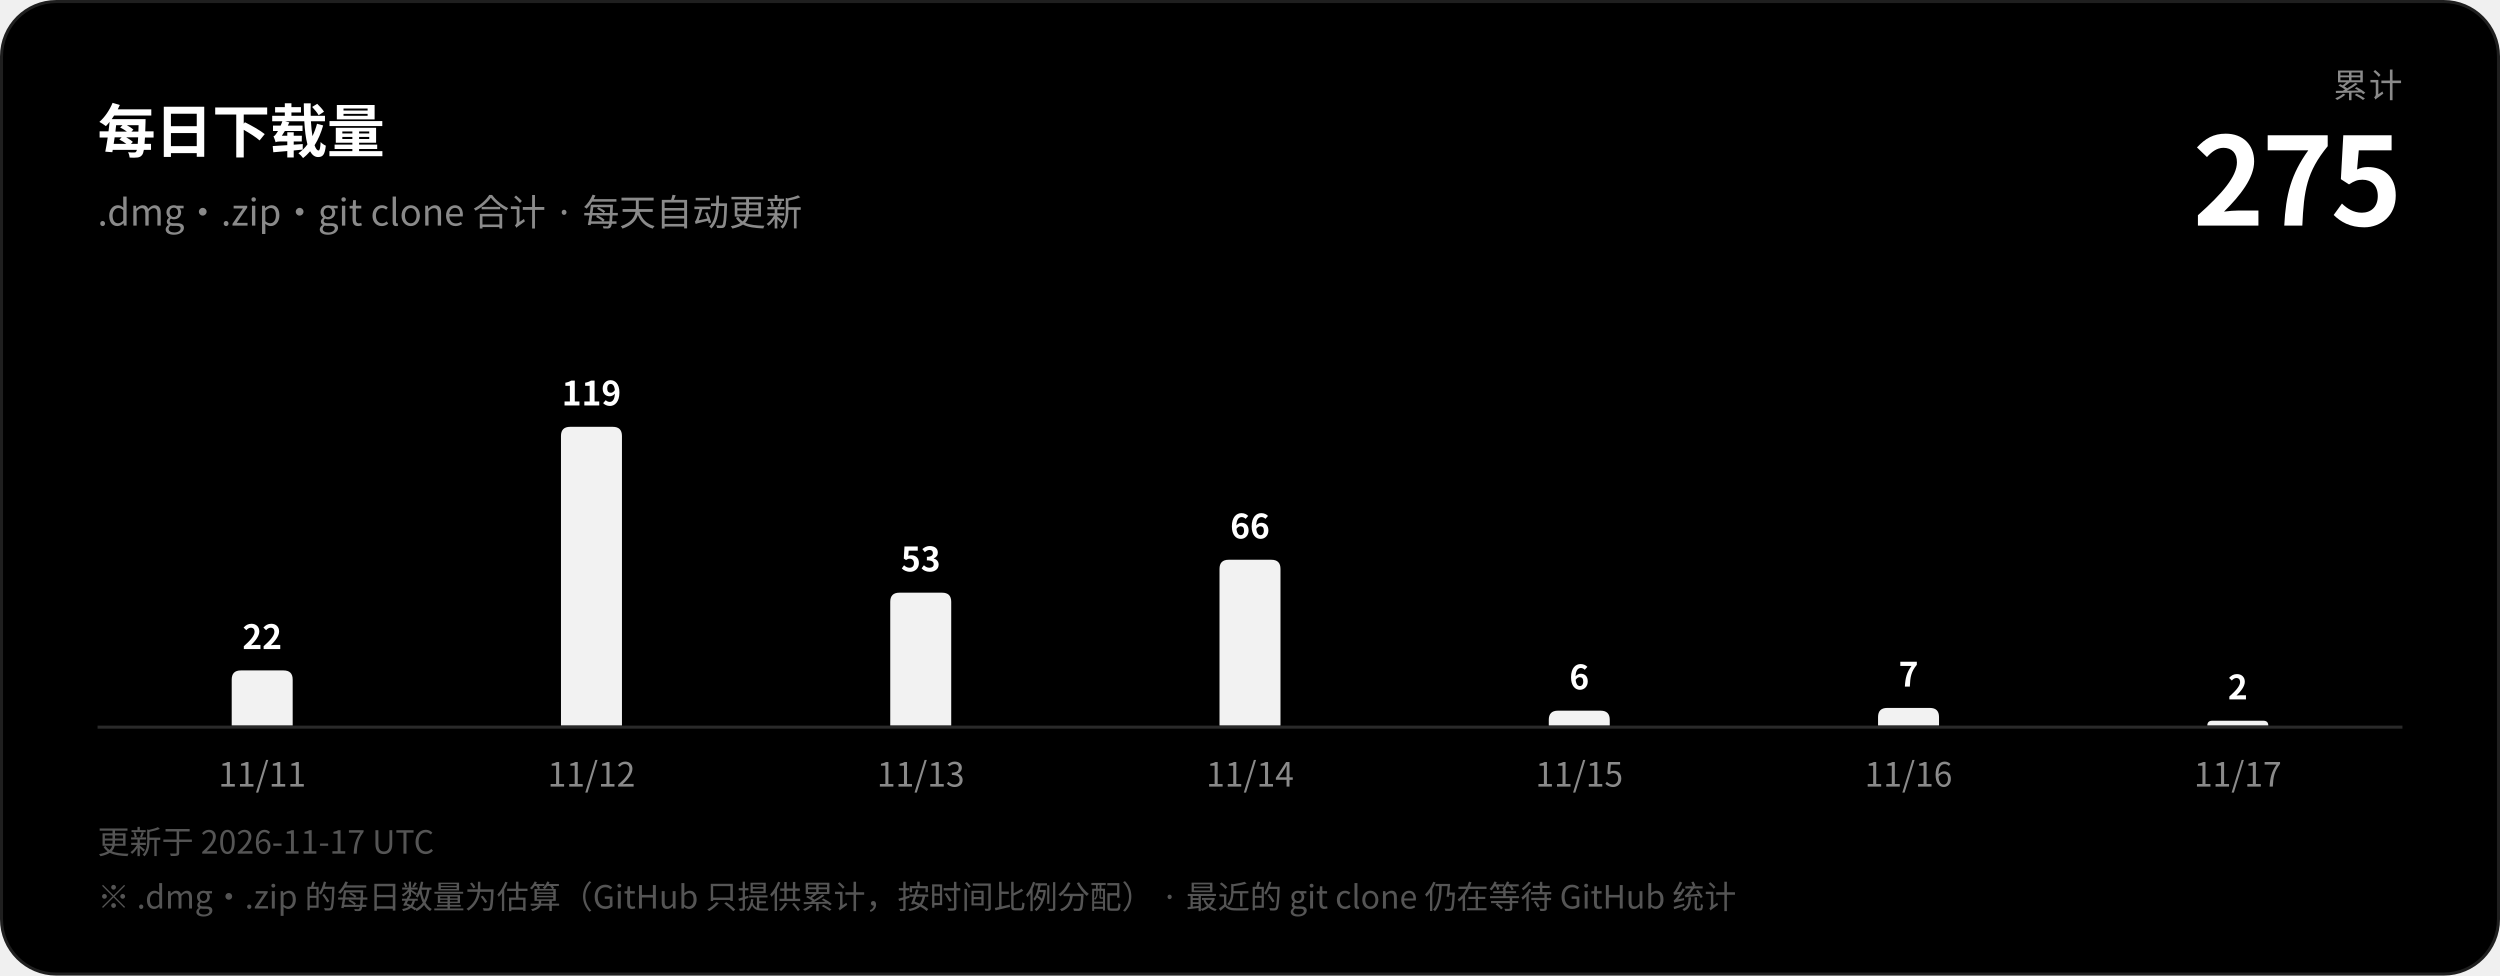
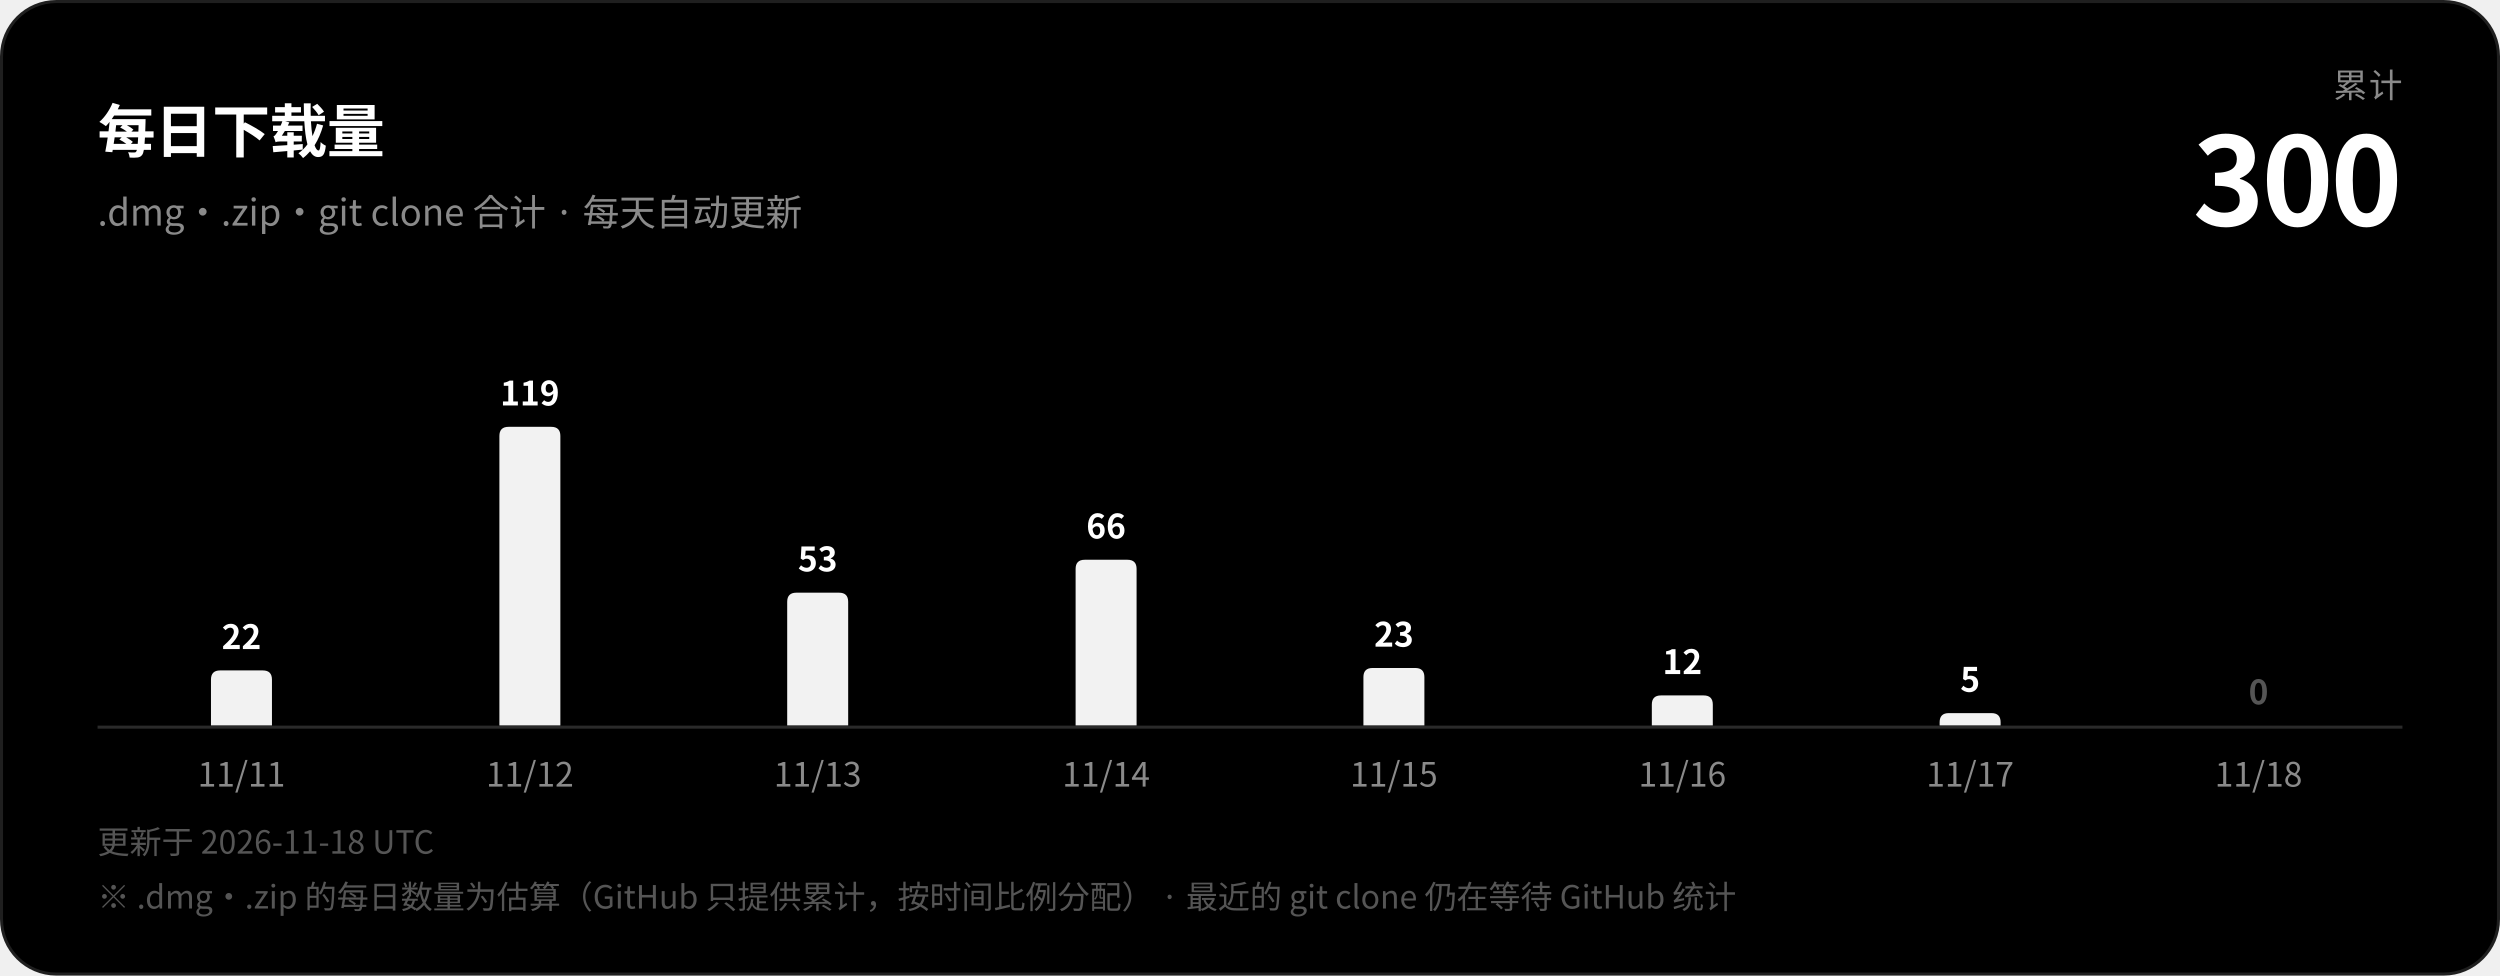
<svg xmlns="http://www.w3.org/2000/svg" width="820" height="320" viewBox="0 0 820 320" role="img" aria-label="每日下载量">
  <rect x="0.5" y="0.5" width="819" height="319" rx="18" fill="#000000" stroke="#1f1f1f" />
  <g font-family="-apple-system, BlinkMacSystemFont, 'SF Pro Display', 'Segoe UI', 'Hiragino Sans', 'Hiragino Kaku Gothic ProN', 'Noto Sans CJK JP', 'Noto Sans JP', 'PingFang SC', 'Microsoft YaHei', sans-serif" style="font-variant-numeric: tabular-nums">
    <text x="32" y="50" font-size="19" font-weight="600" fill="#ffffff" letter-spacing="-0.2">每日下载量</text>
    <text x="32" y="74" font-size="12" fill="#8a8a8a">.dmg・.zip・git clone 合计 · 每天自动更新</text>
    <text x="788" y="32" font-size="11" fill="#8a8a8a" text-anchor="end" letter-spacing="0.6">累计</text>
-     <text x="788" y="74" font-size="40" font-weight="700" fill="#ffffff" text-anchor="end" letter-spacing="-1">275</text>
-     <path d="M76.0,238.0V222.9Q76.0,219.9 79.0,219.9H93.0Q96.0,219.9 96.0,222.9V238.0Z" fill="#f2f2f2" />
-     <text x="86.0" y="212.9" font-size="11" font-weight="600" fill="#ffffff" text-anchor="middle">22</text>
-     <text x="86.0" y="258" font-size="11" fill="#8a8a8a" text-anchor="middle">11/11</text>
-     <path d="M184.0,238.0V143.0Q184.0,140.0 187.0,140.0H201.0Q204.0,140.0 204.0,143.0V238.0Z" fill="#f2f2f2" />
-     <text x="194.0" y="133.0" font-size="11" font-weight="600" fill="#ffffff" text-anchor="middle">119</text>
-     <text x="194.0" y="258" font-size="11" fill="#8a8a8a" text-anchor="middle">11/12</text>
-     <path d="M292.0,238.0V197.4Q292.0,194.4 295.0,194.4H309.0Q312.0,194.4 312.0,197.4V238.0Z" fill="#f2f2f2" />
-     <text x="302.0" y="187.4" font-size="11" font-weight="600" fill="#ffffff" text-anchor="middle">53</text>
-     <text x="302.0" y="258" font-size="11" fill="#8a8a8a" text-anchor="middle">11/13</text>
-     <path d="M400.0,238.0V186.6Q400.0,183.6 403.0,183.6H417.0Q420.0,183.6 420.0,186.6V238.0Z" fill="#f2f2f2" />
-     <text x="410.0" y="176.6" font-size="11" font-weight="600" fill="#ffffff" text-anchor="middle">66</text>
-     <text x="410.0" y="258" font-size="11" fill="#8a8a8a" text-anchor="middle">11/14</text>
-     <path d="M508.0,238.0V236.1Q508.0,233.1 511.0,233.1H525.0Q528.0,233.1 528.0,236.1V238.0Z" fill="#f2f2f2" />
-     <text x="518.0" y="226.1" font-size="11" font-weight="600" fill="#ffffff" text-anchor="middle">6</text>
-     <text x="518.0" y="258" font-size="11" fill="#8a8a8a" text-anchor="middle">11/15</text>
-     <path d="M616.0,238.0V235.2Q616.0,232.2 619.0,232.2H633.0Q636.0,232.2 636.0,235.2V238.0Z" fill="#f2f2f2" />
-     <text x="626.0" y="225.2" font-size="11" font-weight="600" fill="#ffffff" text-anchor="middle">7</text>
-     <text x="626.0" y="258" font-size="11" fill="#8a8a8a" text-anchor="middle">11/16</text>
-     <path d="M724.0,238.0V238.0Q724.0,236.4 725.6,236.4H742.4Q744.0,236.4 744.0,238.0V238.0Z" fill="#f2f2f2" />
-     <text x="734.0" y="229.4" font-size="11" font-weight="600" fill="#ffffff" text-anchor="middle">2</text>
-     <text x="734.0" y="258" font-size="11" fill="#8a8a8a" text-anchor="middle">11/17</text>
+     <text x="788" y="74" font-size="40" font-weight="700" fill="#ffffff" text-anchor="end" letter-spacing="-1">300</text>
+     <path d="M69.2,238.0V222.9Q69.2,219.9 72.2,219.9H86.2Q89.2,219.9 89.2,222.9V238.0Z" fill="#f2f2f2" />
+     <text x="79.2" y="212.9" font-size="11" font-weight="600" fill="#ffffff" text-anchor="middle">22</text>
+     <text x="79.2" y="258" font-size="11" fill="#8a8a8a" text-anchor="middle">11/11</text>
+     <path d="M163.8,238.0V143.0Q163.8,140.0 166.8,140.0H180.8Q183.8,140.0 183.8,143.0V238.0Z" fill="#f2f2f2" />
+     <text x="173.8" y="133.0" font-size="11" font-weight="600" fill="#ffffff" text-anchor="middle">119</text>
+     <text x="173.8" y="258" font-size="11" fill="#8a8a8a" text-anchor="middle">11/12</text>
+     <path d="M258.2,238.0V197.4Q258.2,194.4 261.2,194.4H275.2Q278.2,194.4 278.2,197.4V238.0Z" fill="#f2f2f2" />
+     <text x="268.2" y="187.4" font-size="11" font-weight="600" fill="#ffffff" text-anchor="middle">53</text>
+     <text x="268.2" y="258" font-size="11" fill="#8a8a8a" text-anchor="middle">11/13</text>
+     <path d="M352.8,238.0V186.6Q352.8,183.6 355.8,183.6H369.8Q372.8,183.6 372.8,186.6V238.0Z" fill="#f2f2f2" />
+     <text x="362.8" y="176.6" font-size="11" font-weight="600" fill="#ffffff" text-anchor="middle">66</text>
+     <text x="362.8" y="258" font-size="11" fill="#8a8a8a" text-anchor="middle">11/14</text>
+     <path d="M447.2,238.0V222.1Q447.2,219.1 450.2,219.1H464.2Q467.2,219.1 467.2,222.1V238.0Z" fill="#f2f2f2" />
+     <text x="457.2" y="212.1" font-size="11" font-weight="600" fill="#ffffff" text-anchor="middle">23</text>
+     <text x="457.2" y="258" font-size="11" fill="#8a8a8a" text-anchor="middle">11/15</text>
+     <path d="M541.8,238.0V231.1Q541.8,228.1 544.8,228.1H558.8Q561.8,228.1 561.8,231.1V238.0Z" fill="#f2f2f2" />
+     <text x="551.8" y="221.1" font-size="11" font-weight="600" fill="#ffffff" text-anchor="middle">12</text>
+     <text x="551.8" y="258" font-size="11" fill="#8a8a8a" text-anchor="middle">11/16</text>
+     <path d="M636.2,238.0V236.9Q636.2,233.9 639.2,233.9H653.2Q656.2,233.9 656.2,236.9V238.0Z" fill="#f2f2f2" />
+     <text x="646.2" y="226.9" font-size="11" font-weight="600" fill="#ffffff" text-anchor="middle">5</text>
+     <text x="646.2" y="258" font-size="11" fill="#8a8a8a" text-anchor="middle">11/17</text>
+     <text x="740.8" y="231.0" font-size="11" font-weight="600" fill="#555555" text-anchor="middle">0</text>
+     <text x="740.8" y="258" font-size="11" fill="#8a8a8a" text-anchor="middle">11/18</text>
    <line x1="32" y1="238.5" x2="788" y2="238.5" stroke="#2a2a2a" stroke-width="1" />
-     <text x="32" y="280" font-size="10.5" fill="#555555">更新于 2026-11-17 UTC</text>
+     <text x="32" y="280" font-size="10.5" fill="#555555">更新于 2026-11-18 UTC</text>
    <text x="32" y="298" font-size="10.5" fill="#555555">※ .dmg・.zip 的每日数量为估算（GitHub 只提供累计，按时间比例分配） · 最近的 git clone 仍在等待 GitHub 统计</text>
  </g>
</svg>
